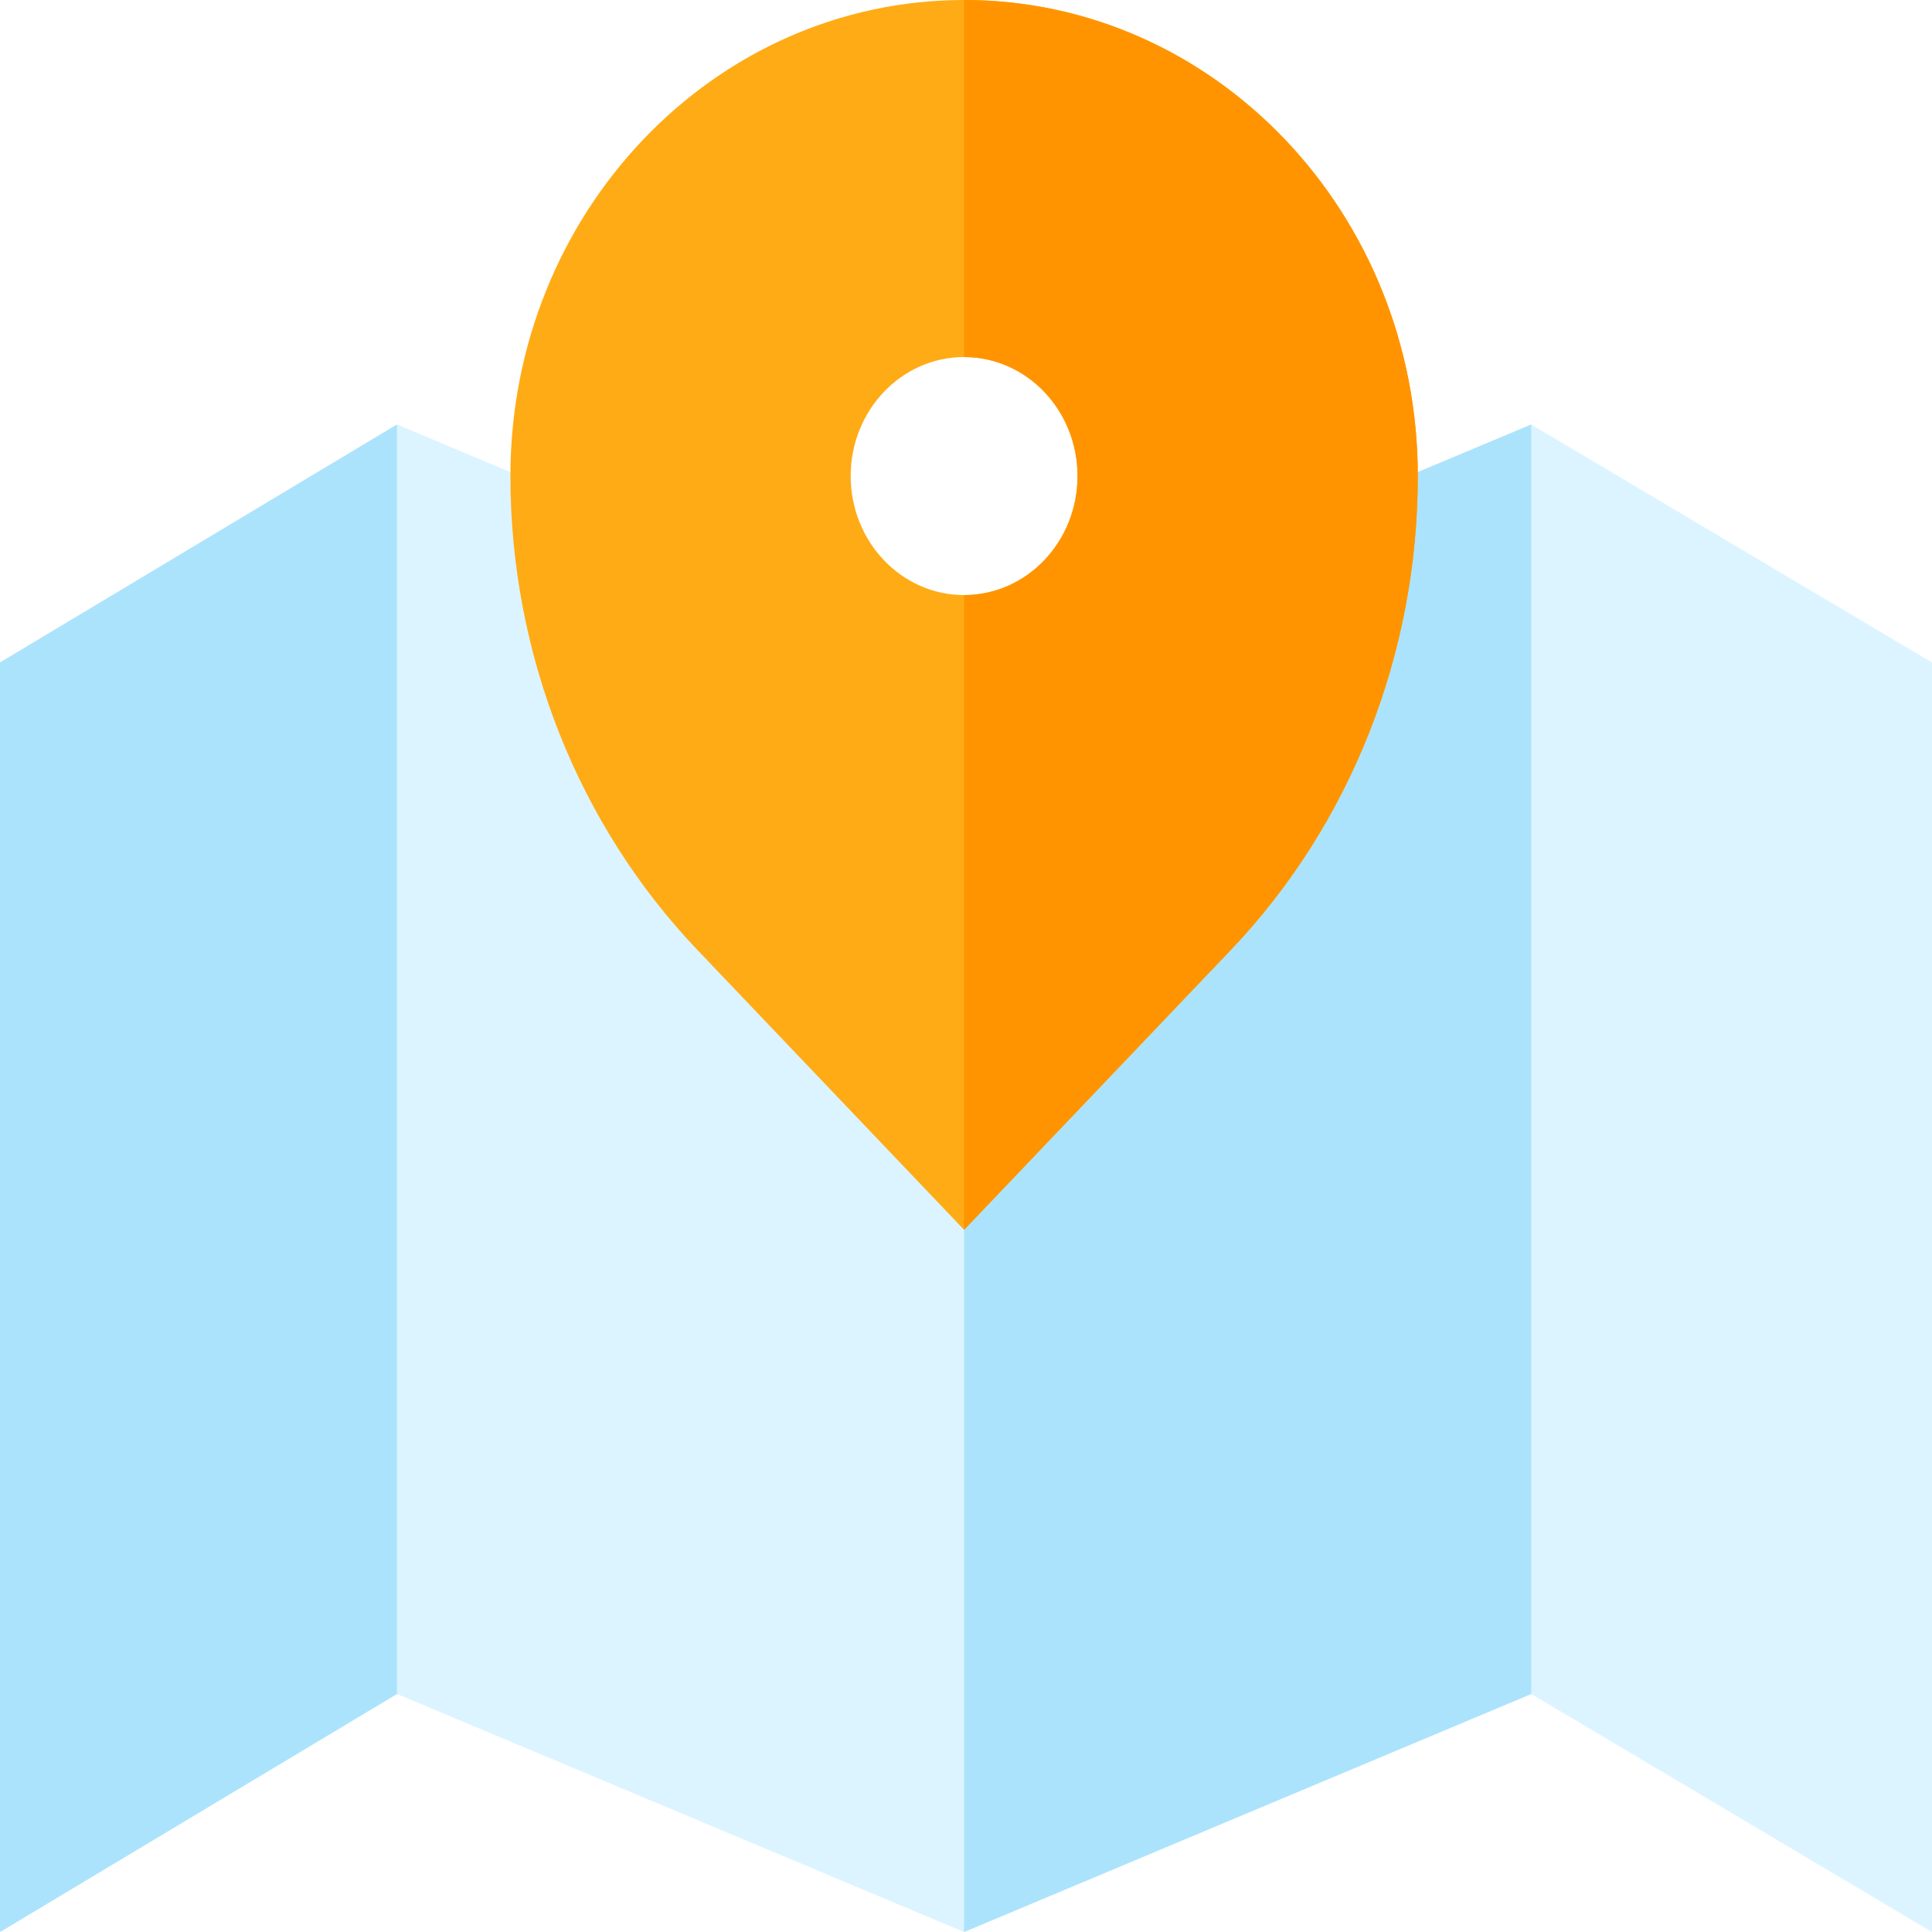
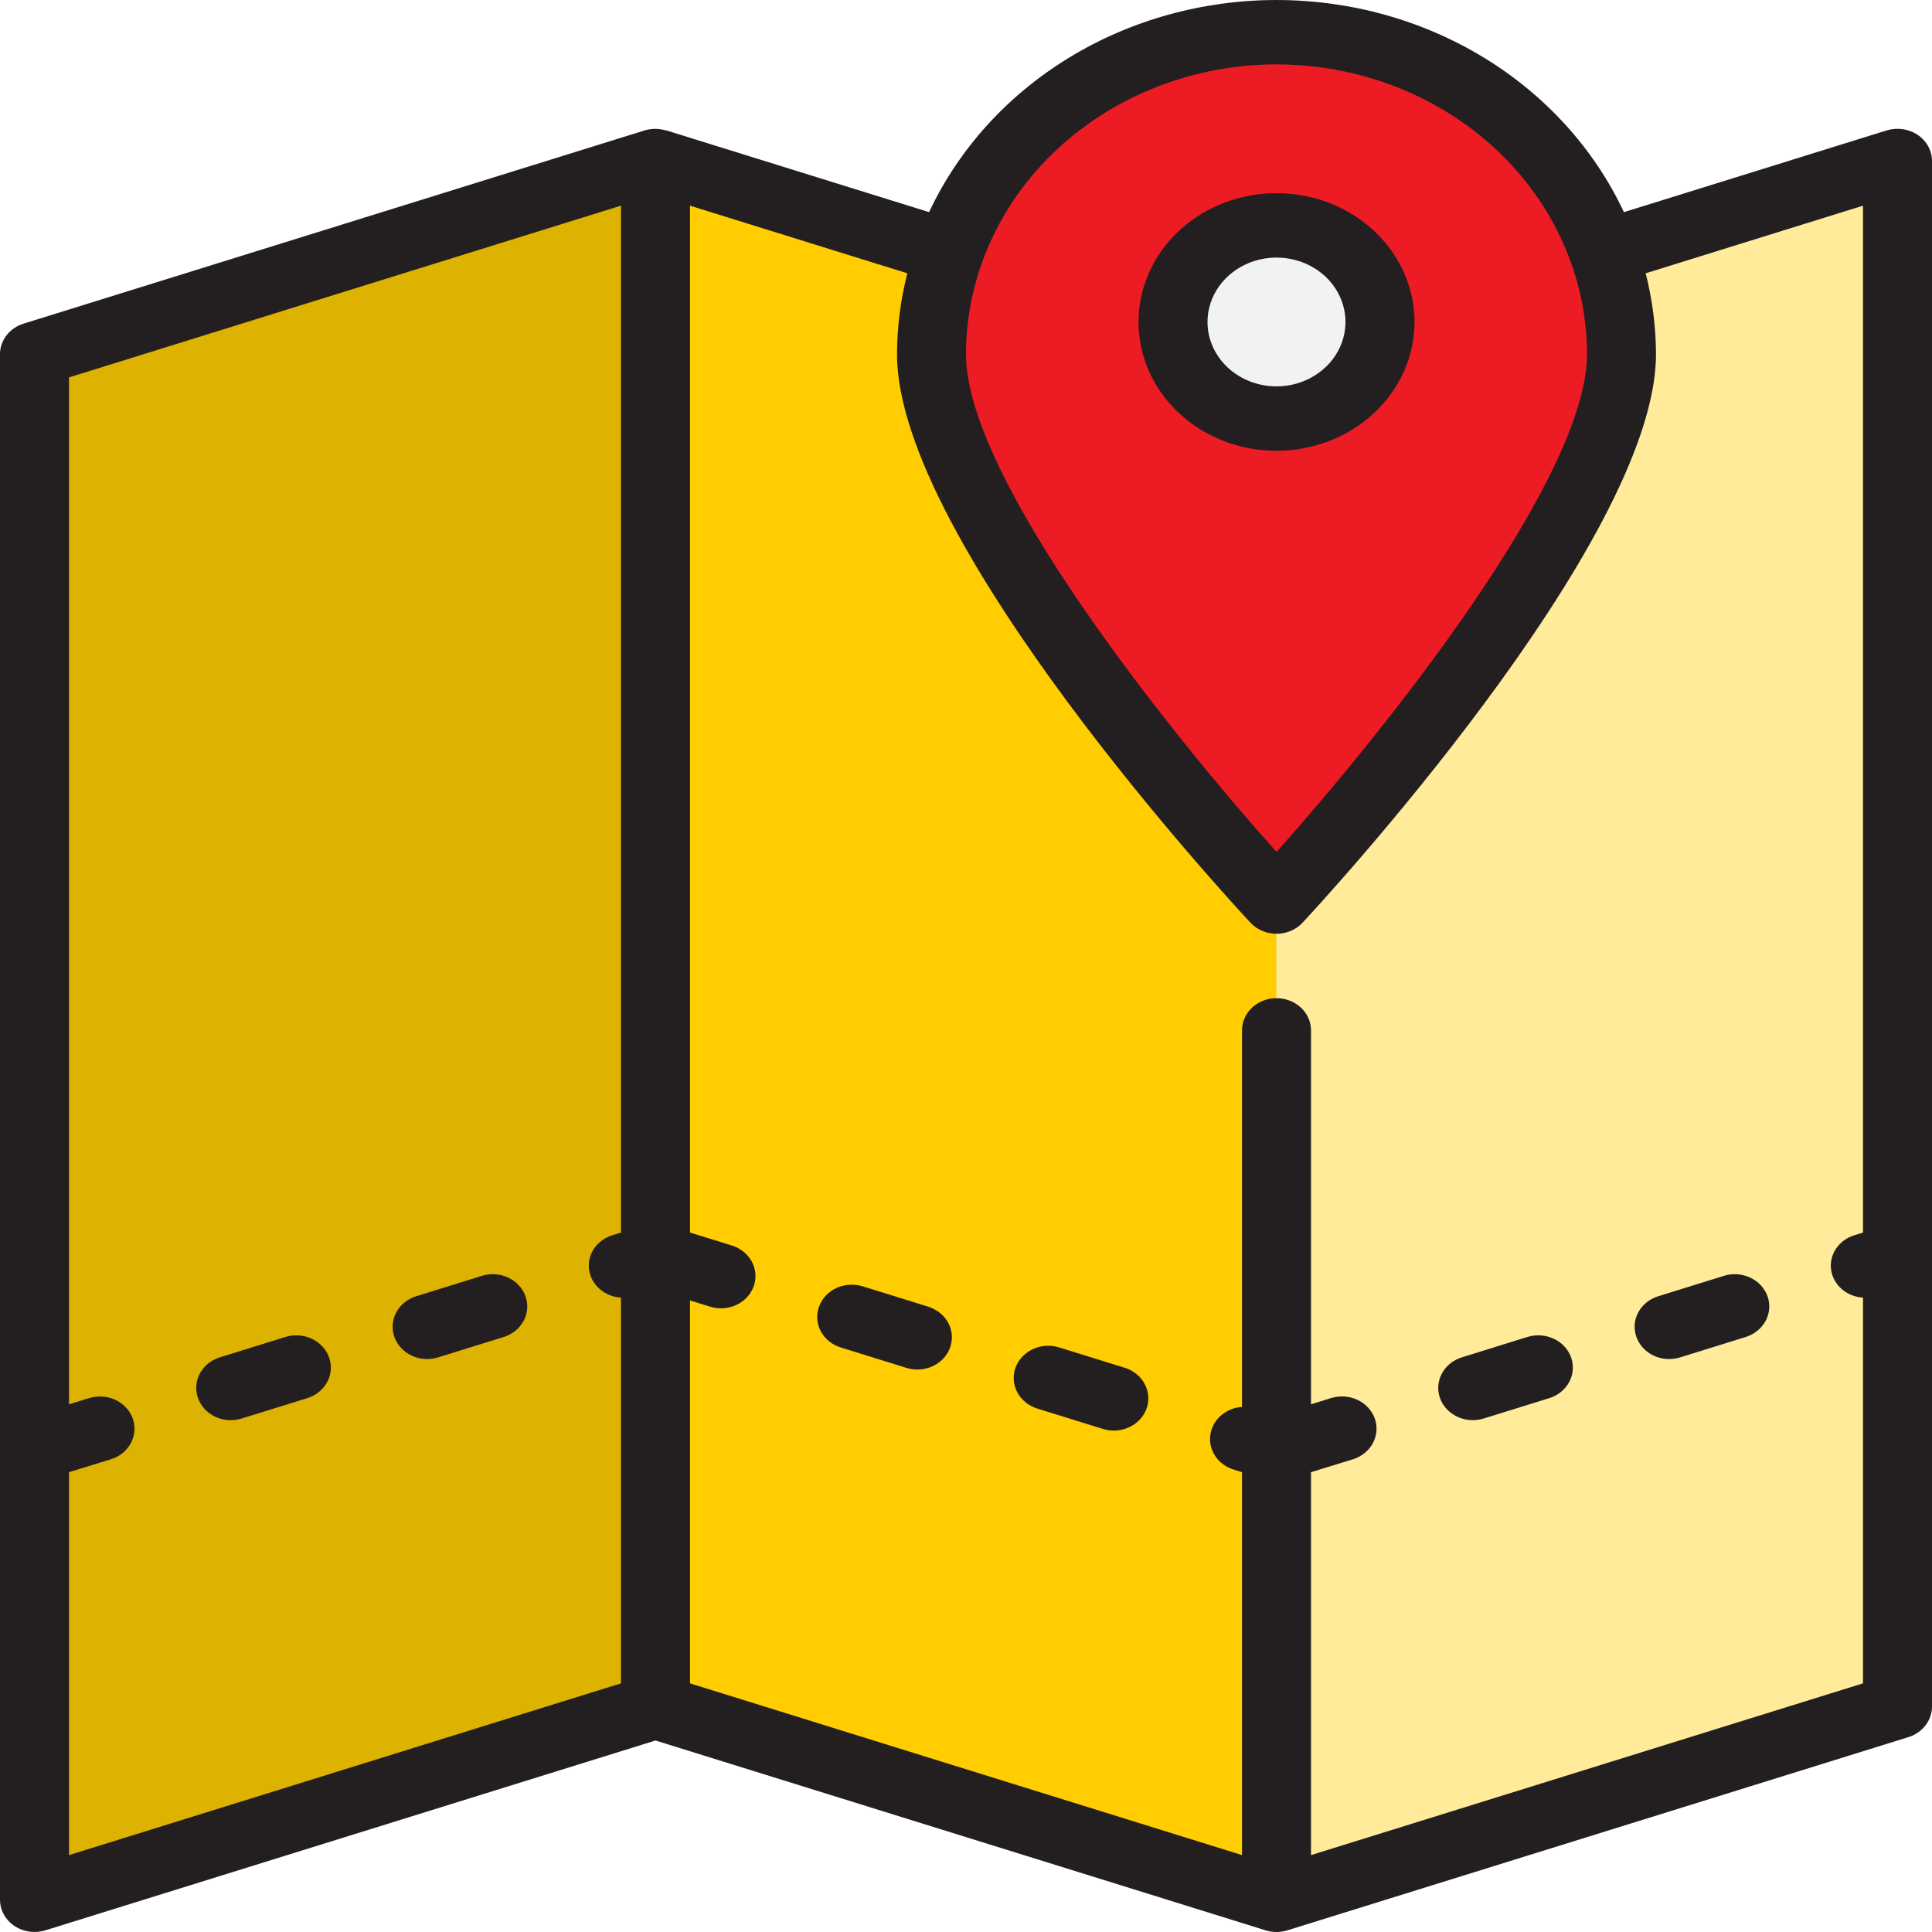
- <svg xmlns="http://www.w3.org/2000/svg" version="1.1" id="Capa_1" x="0px" y="0px" viewBox="0 0 24 24" xml:space="preserve" width="24" height="24">
-   <defs id="defs47" />
-   <g id="g297" transform="scale(0.046875,0.04918496)">
-     <polygon style="fill:#dcf4ff" points="255.499,499.977 405.793,439.859 512,499.977 512,179.35 405.793,119.233 255.499,179.35 105.205,119.233 0,179.35 0,499.977 105.205,439.859 " id="polygon2" transform="translate(0,-12.023)" />
-     <g id="g8" transform="translate(0,-12.023)">
-       <polygon style="fill:#ace3fc" points="105.205,439.859 105.205,119.233 0,179.35 0,499.977 " id="polygon4" />
-       <polygon style="fill:#ace3fc" points="405.793,439.859 405.793,119.233 255.499,179.35 255.499,499.977 " id="polygon6" />
-     </g>
-     <path style="fill:#ffab15" d="m 255.499,0 c -66.404,0 -120.235,53.831 -120.235,120.235 0,44.908 17.84,87.977 49.595,119.732 l 70.64,70.64 70.64,-70.64 C 357.894,208.212 375.734,165.143 375.734,120.235 375.734,53.832 321.903,0 255.499,0 Z m 0,150.294 c -16.601,0 -30.059,-13.457 -30.059,-30.059 0,-16.602 13.457,-30.059 30.059,-30.059 16.602,0 30.059,13.457 30.059,30.059 0,16.602 -13.458,30.059 -30.059,30.059 z" id="path10" />
-     <path style="fill:#ff9400" d="m 255.499,0 v 90.177 c 16.601,0 30.059,13.457 30.059,30.059 0,16.602 -13.457,30.059 -30.059,30.059 v 160.312 l 70.64,-70.64 C 357.894,208.212 375.734,165.143 375.734,120.235 375.734,53.832 321.903,0 255.499,0 Z" id="path12" />
-     <g id="g14" transform="translate(0,-12.023)">
- </g>
-     <g id="g16" transform="translate(0,-12.023)">
- </g>
-     <g id="g18" transform="translate(0,-12.023)">
- </g>
-     <g id="g20" transform="translate(0,-12.023)">
- </g>
-     <g id="g22" transform="translate(0,-12.023)">
- </g>
-     <g id="g24" transform="translate(0,-12.023)">
- </g>
-     <g id="g26" transform="translate(0,-12.023)">
- </g>
-     <g id="g28" transform="translate(0,-12.023)">
- </g>
-     <g id="g30" transform="translate(0,-12.023)">
- </g>
-     <g id="g32" transform="translate(0,-12.023)">
- </g>
-     <g id="g34" transform="translate(0,-12.023)">
- </g>
-     <g id="g36" transform="translate(0,-12.023)">
- </g>
-     <g id="g38" transform="translate(0,-12.023)">
- </g>
-     <g id="g40" transform="translate(0,-12.023)">
- </g>
-     <g id="g42" transform="translate(0,-12.023)">
- </g>
+ <svg xmlns="http://www.w3.org/2000/svg" width="24" height="24" viewBox="0 0 24 24" fill="none" version="1.1" id="svg173">
+   <defs id="defs177" />
+   <g id="g468" transform="matrix(0.4285714,0,0,0.3999984,-1.714286,-0.8002887)">
+     <path d="m 23,7 v 48 l 18,6 V 13 Z" fill="#ffcd00" id="path145" />
+     <path d="M 41,61 59,55 V 41 l -18,6 z" fill="#9bc9ff" id="path147" />
+     <path d="M 5,13 V 47 61 L 23,55 V 41 7 Z" fill="#ddb200" id="path149" />
+     <path d="M 41,13 V 47 61 L 59,55 V 41 7 Z" fill="#ffeb99" id="path151" />
+     <path d="M 41,30 C 41,30 51,18.523 51,13 50.998,11.925 50.824,10.858 50.482,9.839 v 0 C 49.82,7.848 48.547,6.116 46.845,4.889 45.143,3.661 43.098,3.001 41,3.001 c -2.098,0 -4.143,0.661 -5.845,1.888 -1.702,1.227 -2.974,2.959 -3.637,4.95 v 0 C 31.176,10.858 31.002,11.925 31,13 31,18.523 41,30 41,30 Z M 41,9 c 0.593,0 1.173,0.176 1.667,0.506 0.493,0.33 0.878,0.798 1.105,1.346 0.227,0.548 0.286,1.151 0.171,1.733 -0.116,0.582 -0.402,1.117 -0.821,1.536 -0.419,0.42 -0.954,0.705 -1.536,0.821 -0.582,0.116 -1.185,0.056 -1.733,-0.171 -0.548,-0.227 -1.017,-0.612 -1.346,-1.105 C 38.176,13.173 38,12.593 38,12 38,11.204 38.316,10.441 38.879,9.879 39.441,9.316 40.204,9 41,9 Z" fill="#ed1c24" id="path153" />
+     <path d="m 41,15 c 1.657,0 3,-1.343 3,-3 0,-1.657 -1.343,-3 -3,-3 -1.657,0 -3,1.343 -3,3 0,1.657 1.343,3 3,3 z" fill="#f1f2f2" id="path155" />
+     <path d="M 59.585,6.189 C 59.457,6.096 59.308,6.036 59.152,6.012 58.995,5.988 58.835,6.001 58.685,6.051 l -7.615,2.538 C 50.214,6.631 48.805,4.964 47.017,3.794 45.228,2.624 43.137,2.001 41,2.001 c -2.137,0 -4.228,0.623 -6.017,1.793 C 33.195,4.964 31.786,6.631 30.93,8.589 l -7.614,-2.538 v 0.006 C 23.112,5.987 22.89,5.984 22.685,6.051 l -18,6 C 4.486,12.117 4.312,12.245 4.189,12.415 4.066,12.585 4,12.79 4,13 v 48 c 0,0.265 0.105,0.52 0.293,0.707 C 4.48,61.895 4.735,62 5,62 5.107,62 5.214,61.983 5.316,61.949 L 23,56.054 40.684,61.949 c 0.205,0.069 0.427,0.069 0.632,0 l 18,-6 c 0.199,-0.066 0.372,-0.194 0.495,-0.364 C 59.934,55.415 60,55.21 60,55 V 7 C 60,6.842 59.962,6.686 59.89,6.545 59.818,6.404 59.714,6.282 59.585,6.189 Z M 41,4 c 2.386,0.003 4.673,0.952 6.361,2.639 C 49.048,8.326 49.997,10.614 50,13 50,16.873 44.073,24.774 41,28.458 37.926,24.775 32,16.875 32,13 32.003,10.614 32.952,8.326 34.639,6.639 36.327,4.952 38.614,4.003 41,4 Z M 6,59.613 V 47.721 l 1.213,-0.4 C 7.338,47.28 7.453,47.214 7.553,47.128 7.652,47.042 7.733,46.937 7.792,46.82 7.851,46.702 7.886,46.574 7.896,46.443 7.905,46.312 7.889,46.18 7.848,46.056 7.806,45.931 7.74,45.815 7.654,45.716 7.568,45.617 7.464,45.535 7.346,45.476 7.229,45.417 7.101,45.382 6.97,45.373 6.838,45.363 6.707,45.38 6.582,45.421 L 6,45.613 V 13.721 L 22,8.387 V 40.279 l -0.24,0.08 c -0.221,0.07 -0.41,0.216 -0.536,0.411 -0.125,0.195 -0.178,0.428 -0.149,0.659 0.028,0.23 0.137,0.443 0.305,0.602 0.169,0.159 0.388,0.254 0.62,0.269 v 11.979 z m 36,0 V 47.721 l 1.213,-0.4 c 0.125,-0.041 0.24,-0.107 0.34,-0.193 0.099,-0.086 0.181,-0.191 0.24,-0.308 0.059,-0.117 0.094,-0.245 0.104,-0.377 0.009,-0.131 -0.007,-0.263 -0.048,-0.388 -0.041,-0.125 -0.107,-0.24 -0.193,-0.34 -0.086,-0.099 -0.191,-0.181 -0.308,-0.24 -0.118,-0.059 -0.245,-0.094 -0.377,-0.104 -0.131,-0.009 -0.263,0.007 -0.388,0.048 L 42,45.613 V 34 C 42,33.735 41.895,33.48 41.707,33.293 41.52,33.105 41.265,33 41,33 40.735,33 40.48,33.105 40.293,33.293 40.105,33.48 40,33.735 40,34 v 11.694 c -0.231,0.017 -0.449,0.113 -0.616,0.273 -0.168,0.16 -0.275,0.372 -0.303,0.602 -0.028,0.23 0.024,0.462 0.148,0.658 0.124,0.195 0.312,0.342 0.531,0.414 L 40,47.721 V 59.612 L 24,54.279 V 42.387 l 0.582,0.194 c 0.252,0.084 0.527,0.064 0.764,-0.055 0.237,-0.119 0.418,-0.327 0.501,-0.579 0.084,-0.252 0.064,-0.527 -0.055,-0.764 C 25.673,40.945 25.465,40.765 25.213,40.681 L 24,40.279 V 8.388 L 30.3,10.488 C 30.103,11.311 30.003,12.154 30,13 c 0,5.831 9.828,17.177 10.246,17.657 0.094,0.108 0.21,0.194 0.34,0.253 0.13,0.059 0.271,0.09 0.414,0.09 0.143,0 0.284,-0.031 0.414,-0.09 0.13,-0.059 0.246,-0.145 0.34,-0.253 C 42.172,30.177 52,18.831 52,13 51.997,12.154 51.897,11.311 51.7,10.488 L 58,8.388 V 40.279 l -0.24,0.08 c -0.221,0.07 -0.41,0.216 -0.536,0.411 -0.125,0.195 -0.178,0.428 -0.149,0.659 0.028,0.23 0.137,0.443 0.305,0.602 0.169,0.159 0.388,0.254 0.62,0.269 v 11.979 z" fill="#231f20" id="path157" />
+     <path d="M 45,12 C 45,11.209 44.765,10.435 44.326,9.778 43.886,9.12 43.262,8.607 42.531,8.304 41.8,8.002 40.996,7.923 40.22,8.077 c -0.776,0.154 -1.489,0.535 -2.048,1.095 -0.559,0.559 -0.94,1.272 -1.095,2.048 -0.154,0.776 -0.075,1.58 0.228,2.311 0.303,0.731 0.815,1.356 1.473,1.795 C 39.435,15.765 40.209,16 41,16 42.061,16 43.078,15.579 43.828,14.828 44.579,14.078 45,13.061 45,12 Z m -6,0 c 0,-0.396 0.117,-0.782 0.337,-1.111 0.22,-0.329 0.532,-0.585 0.897,-0.737 0.365,-0.151 0.768,-0.191 1.156,-0.114 0.388,0.077 0.744,0.268 1.024,0.547 0.28,0.28 0.47,0.636 0.547,1.024 0.077,0.388 0.037,0.79 -0.114,1.156 -0.151,0.365 -0.408,0.678 -0.737,0.897 C 41.782,13.883 41.396,14 41,14 40.47,14 39.961,13.789 39.586,13.414 39.211,13.039 39,12.53 39,12 Z" fill="#231f20" id="path159" />
+     <path d="m 53.966,41.624 -1.9,0.632 c -0.125,0.042 -0.24,0.107 -0.34,0.193 -0.099,0.086 -0.181,0.191 -0.24,0.308 -0.059,0.118 -0.094,0.246 -0.103,0.377 -0.009,0.131 0.007,0.263 0.049,0.388 0.042,0.125 0.107,0.24 0.193,0.34 0.086,0.099 0.191,0.181 0.308,0.24 0.118,0.059 0.246,0.094 0.377,0.103 0.131,0.009 0.263,-0.007 0.388,-0.049 l 1.9,-0.633 C 54.85,43.439 55.058,43.259 55.177,43.021 55.296,42.784 55.316,42.509 55.232,42.257 55.148,42.005 54.968,41.797 54.73,41.678 54.493,41.559 54.218,41.539 53.966,41.623 Z" fill="#231f20" id="path161" />
+     <path d="m 48.273,43.521 -1.9,0.633 c -0.252,0.084 -0.46,0.264 -0.579,0.502 -0.119,0.237 -0.139,0.512 -0.055,0.764 0.084,0.252 0.264,0.46 0.502,0.579 0.237,0.119 0.512,0.139 0.764,0.055 l 1.9,-0.632 c 0.252,-0.084 0.46,-0.264 0.579,-0.502 0.119,-0.237 0.139,-0.512 0.055,-0.764 -0.084,-0.252 -0.264,-0.46 -0.502,-0.579 -0.237,-0.119 -0.512,-0.139 -0.764,-0.055 z" fill="#231f20" id="path163" />
+     <path d="m 36.6,44.479 -1.9,-0.633 c -0.252,-0.084 -0.527,-0.064 -0.764,0.055 -0.237,0.119 -0.418,0.327 -0.502,0.579 -0.084,0.252 -0.064,0.527 0.055,0.764 0.119,0.237 0.327,0.418 0.579,0.502 l 1.9,0.632 c 0.252,0.084 0.527,0.064 0.764,-0.055 0.237,-0.119 0.418,-0.327 0.502,-0.579 0.084,-0.252 0.064,-0.527 -0.055,-0.764 C 37.06,44.742 36.852,44.562 36.6,44.478 Z" fill="#231f20" id="path165" />
+     <path d="m 30.905,42.581 -1.9,-0.632 c -0.125,-0.042 -0.256,-0.058 -0.388,-0.049 -0.131,0.009 -0.259,0.044 -0.377,0.103 -0.118,0.059 -0.222,0.14 -0.308,0.24 -0.086,0.099 -0.152,0.215 -0.193,0.34 -0.042,0.125 -0.058,0.257 -0.049,0.388 0.009,0.131 0.044,0.259 0.103,0.377 0.059,0.118 0.14,0.222 0.24,0.308 0.099,0.086 0.215,0.152 0.34,0.193 l 1.9,0.633 c 0.125,0.042 0.257,0.058 0.388,0.049 0.131,-0.009 0.259,-0.044 0.377,-0.103 0.118,-0.059 0.222,-0.14 0.308,-0.24 0.086,-0.099 0.152,-0.215 0.193,-0.34 0.042,-0.125 0.058,-0.257 0.049,-0.388 -0.009,-0.131 -0.044,-0.259 -0.103,-0.377 -0.059,-0.118 -0.14,-0.222 -0.24,-0.308 -0.099,-0.086 -0.215,-0.152 -0.34,-0.193 z" fill="#231f20" id="path167" />
+     <path d="m 17.966,41.624 -1.9,0.632 c -0.125,0.042 -0.24,0.107 -0.34,0.193 -0.099,0.086 -0.181,0.191 -0.24,0.308 -0.059,0.118 -0.094,0.246 -0.103,0.377 -0.009,0.131 0.007,0.263 0.049,0.388 0.042,0.125 0.107,0.24 0.193,0.34 0.086,0.099 0.191,0.181 0.308,0.24 0.118,0.059 0.246,0.094 0.377,0.103 0.131,0.009 0.263,-0.007 0.388,-0.049 l 1.9,-0.633 C 18.85,43.439 19.058,43.259 19.177,43.021 19.296,42.784 19.316,42.509 19.232,42.257 19.148,42.005 18.968,41.797 18.73,41.678 18.493,41.559 18.218,41.539 17.966,41.623 Z" fill="#231f20" id="path169" />
+     <path d="m 12.273,43.521 -1.9,0.633 c -0.125,0.042 -0.24,0.107 -0.34,0.193 -0.099,0.086 -0.181,0.191 -0.24,0.308 -0.059,0.118 -0.094,0.246 -0.103,0.377 -0.009,0.131 0.007,0.263 0.049,0.388 0.042,0.125 0.107,0.24 0.193,0.34 0.086,0.099 0.191,0.181 0.308,0.24 0.118,0.059 0.246,0.094 0.377,0.103 0.131,0.009 0.263,-0.007 0.388,-0.049 l 1.9,-0.632 c 0.252,-0.084 0.46,-0.264 0.579,-0.502 C 13.603,44.683 13.623,44.408 13.539,44.156 13.455,43.904 13.275,43.696 13.037,43.577 12.8,43.458 12.525,43.438 12.273,43.522 Z" fill="#231f20" id="path171" />
  </g>
</svg>
